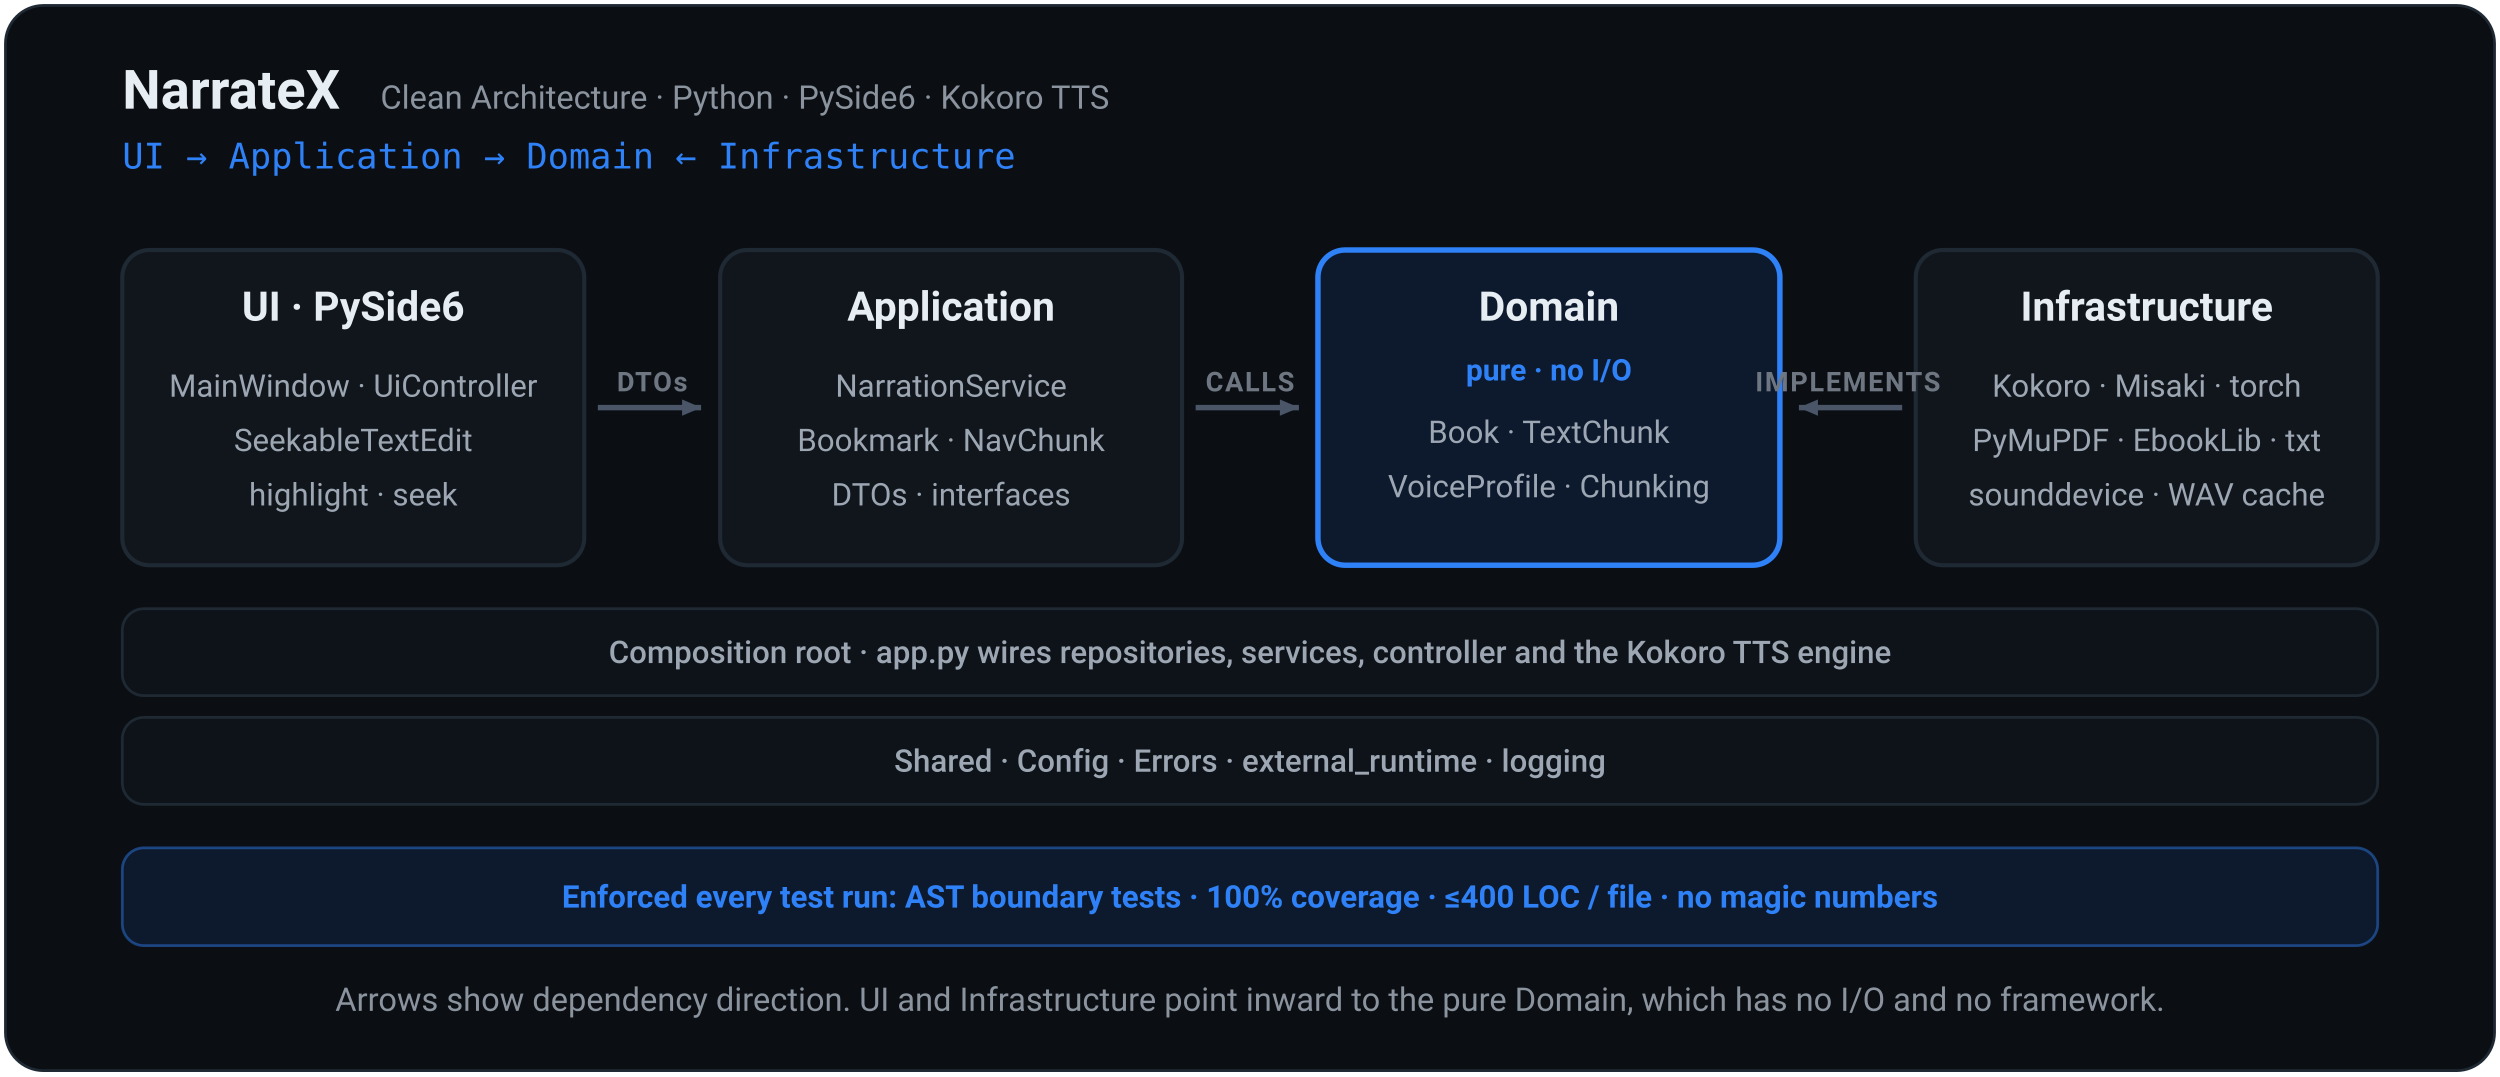
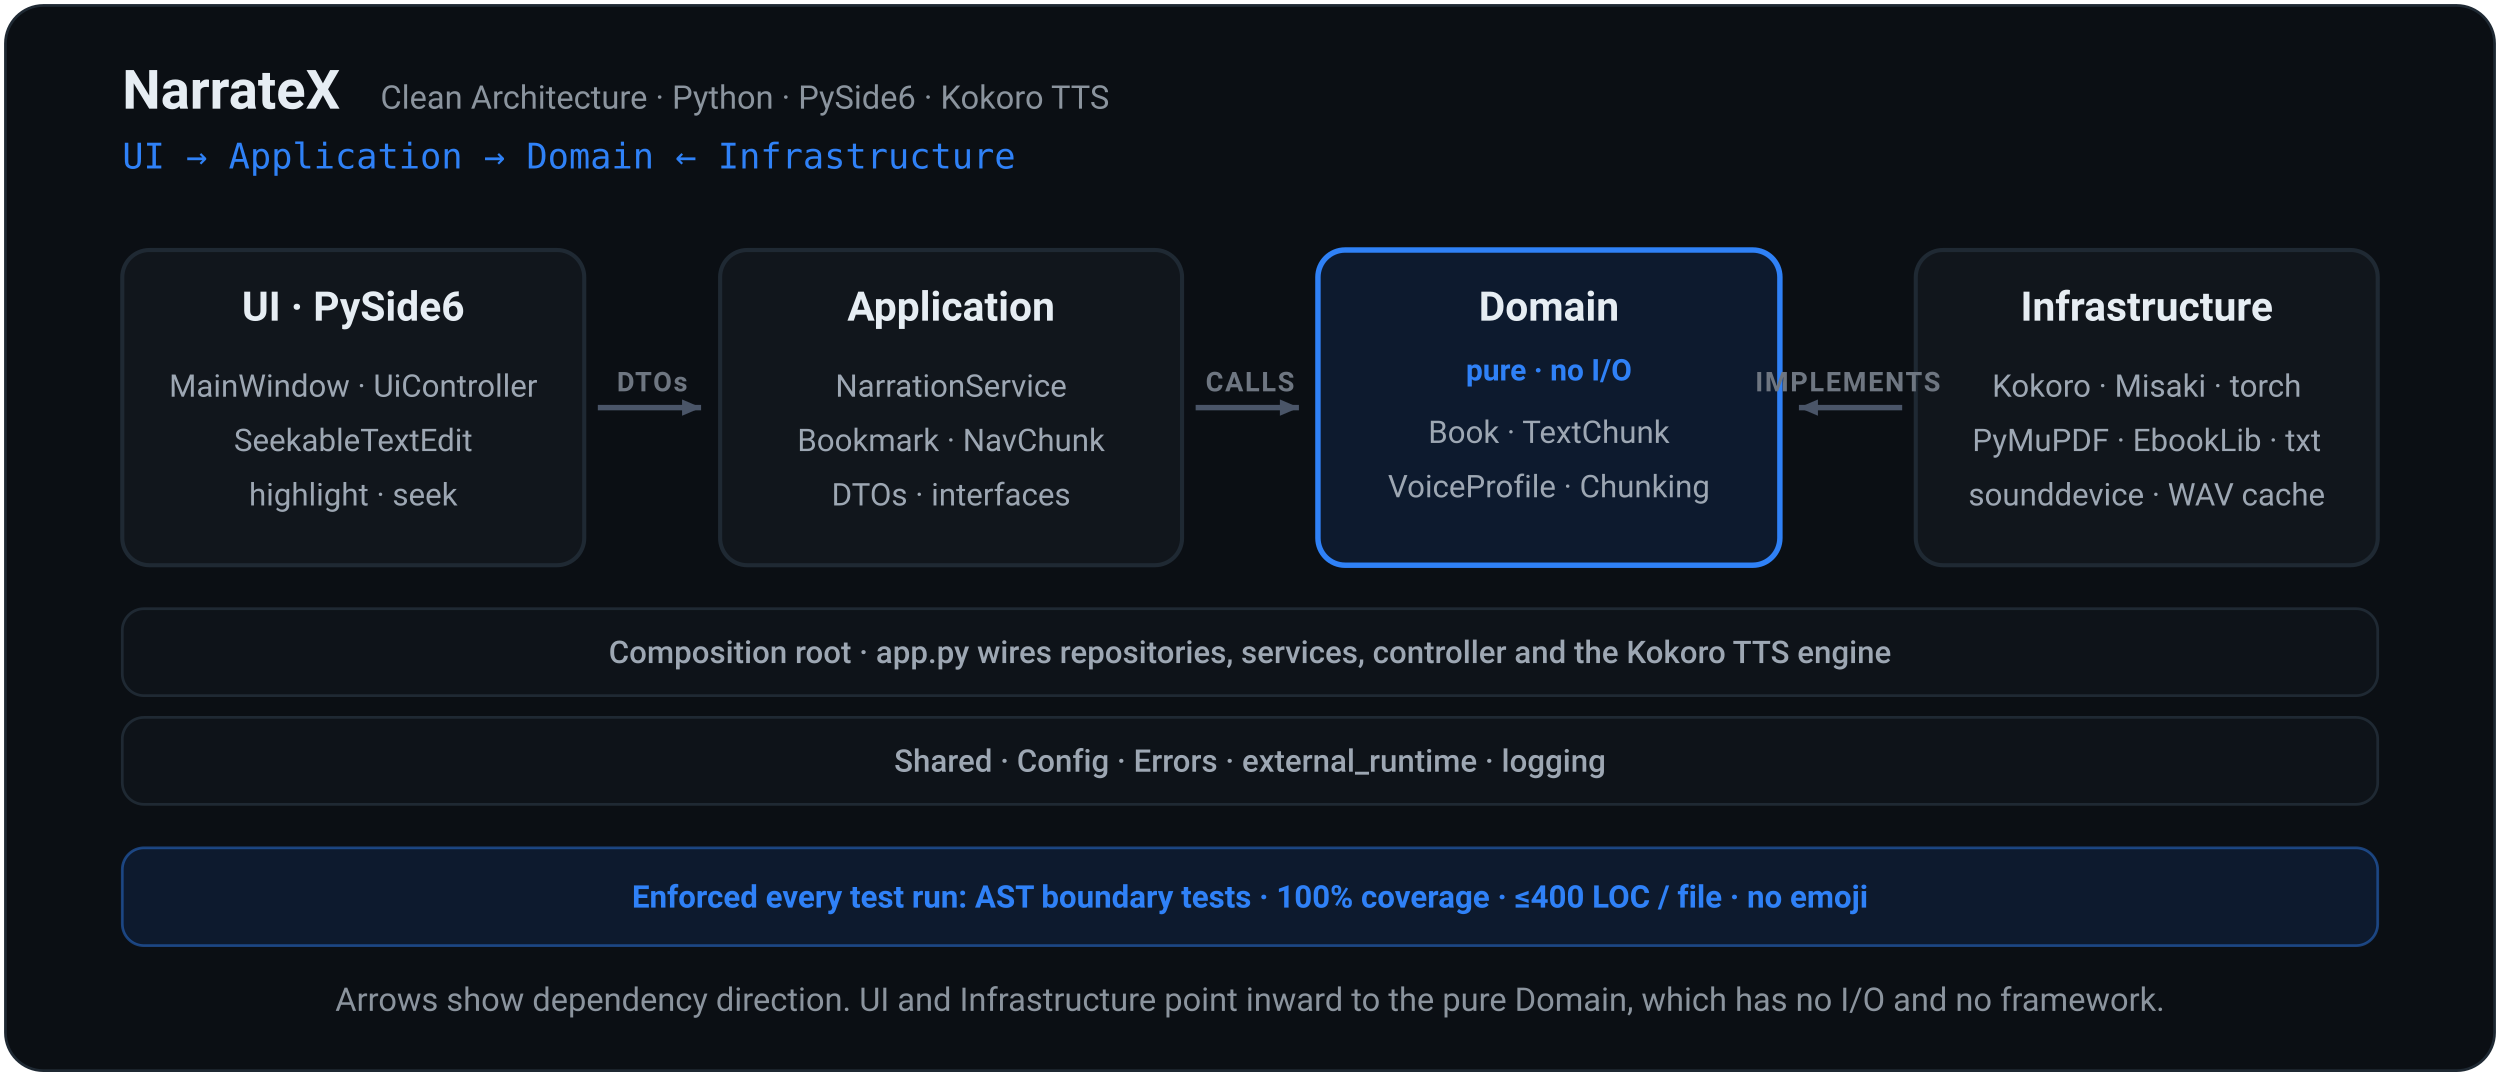
<svg xmlns="http://www.w3.org/2000/svg" viewBox="0 0 920 396" role="img">
  <defs>
    <marker id="nx-ah" markerWidth="10" markerHeight="10" refX="7" refY="3" orient="auto" markerUnits="userSpaceOnUse">
      <path d="M0,0 L7,3 L0,6 Z" fill="#4a5568" />
    </marker>
    <style>
text{font-family:ui-sans-serif,-apple-system,"Segoe UI",Roboto,Helvetica,Arial,sans-serif}
.h1{font-size:20px;font-weight:700;fill:#e6edf3}
.cap{font-size:12px;fill:#8b949e}
.h2{font-size:13px;font-weight:500;fill:#2f81f7;font-family:ui-monospace,"SF Mono",Menlo,Consolas,monospace}
.box{fill:#11161c;stroke:#1f2933;stroke-width:1.5}
.core{fill:#0d1a2e;stroke:#2f81f7;stroke-width:2}
.ttl{font-size:15px;font-weight:600;fill:#e6edf3}
.sub{font-size:11.5px;fill:#9da7b3}
.acc{font-size:11px;font-weight:600;fill:#2f81f7}
.lbl{font-size:10px;font-weight:600;fill:#6e7681;letter-spacing:.06em}
.band{fill:#0e1319;stroke:#1f2933;stroke-width:1}
.bandtx{font-size:11.5px;font-weight:500;fill:#9da7b3}
.foot{fill:#0d1a2e;stroke:#2f81f7;stroke-opacity:.45;stroke-width:1}
.foottx{font-size:11.5px;font-weight:600;fill:#2f81f7}
.arrow{stroke:#4a5568;stroke-width:2;fill:none}
</style>
  </defs>
  <rect x="2" y="2" width="916" height="392" rx="14" fill="#0b0f14" stroke="#1f2933" />
  <text class="h1" x="45" y="40">NarrateX</text>
  <text class="cap" x="140" y="40">Clean Architecture · Python · PySide6 · Kokoro TTS</text>
  <text class="h2" x="45" y="62">UI  →  Application  →  Domain  ←  Infrastructure</text>
  <rect class="box" x="45" y="92" width="170" height="116" rx="10" />
  <text class="ttl" x="130" y="118" text-anchor="middle">UI · PySide6</text>
  <text class="sub" x="130" y="146" text-anchor="middle">MainWindow · UiController</text>
  <text class="sub" x="130" y="166" text-anchor="middle">SeekableTextEdit</text>
  <text class="sub" x="130" y="186" text-anchor="middle">highlight · seek</text>
  <rect class="box" x="265" y="92" width="170" height="116" rx="10" />
  <text class="ttl" x="350" y="118" text-anchor="middle">Application</text>
  <text class="sub" x="350" y="146" text-anchor="middle">NarrationService</text>
  <text class="sub" x="350" y="166" text-anchor="middle">Bookmark · NavChunk</text>
  <text class="sub" x="350" y="186" text-anchor="middle">DTOs · interfaces</text>
  <rect class="core" x="485" y="92" width="170" height="116" rx="10" />
  <text class="ttl" x="570" y="118" text-anchor="middle">Domain</text>
  <text class="acc" x="570" y="140" text-anchor="middle">pure · no I/O</text>
  <text class="sub" x="570" y="163" text-anchor="middle">Book · TextChunk</text>
  <text class="sub" x="570" y="183" text-anchor="middle">VoiceProfile · Chunking</text>
  <rect class="box" x="705" y="92" width="170" height="116" rx="10" />
  <text class="ttl" x="790" y="118" text-anchor="middle">Infrastructure</text>
  <text class="sub" x="790" y="146" text-anchor="middle">Kokoro · Misaki · torch</text>
  <text class="sub" x="790" y="166" text-anchor="middle">PyMuPDF · EbookLib · txt</text>
  <text class="sub" x="790" y="186" text-anchor="middle">sounddevice · WAV cache</text>
  <text class="lbl" x="240" y="144" text-anchor="middle">DTOs</text>
  <line class="arrow" x1="220" y1="150" x2="258" y2="150" marker-end="url(#nx-ah)" />
  <text class="lbl" x="460" y="144" text-anchor="middle">CALLS</text>
  <line class="arrow" x1="440" y1="150" x2="478" y2="150" marker-end="url(#nx-ah)" />
  <text class="lbl" x="680" y="144" text-anchor="middle">IMPLEMENTS</text>
  <line class="arrow" x1="700" y1="150" x2="662" y2="150" marker-end="url(#nx-ah)" />
  <rect class="band" x="45" y="224" width="830" height="32" rx="8" />
  <text class="bandtx" x="460" y="244" text-anchor="middle">Composition root · app.py wires repositories, services, controller and the Kokoro TTS engine</text>
  <rect class="band" x="45" y="264" width="830" height="32" rx="8" />
  <text class="bandtx" x="460" y="284" text-anchor="middle">Shared · Config · Errors · external_runtime · logging</text>
  <rect class="foot" x="45" y="312" width="830" height="36" rx="8" />
-   <text class="foottx" x="460" y="334" text-anchor="middle">Enforced every test run:   AST boundary tests   ·   100% coverage   ·   ≤400 LOC / file   ·   no magic numbers</text>
+   <text class="foottx" x="460" y="334" text-anchor="middle">Enforced every test run:   AST boundary tests   ·   100% coverage   ·   ≤400 LOC / file   ·   no emoji</text>
  <text class="cap" x="460" y="372" text-anchor="middle">Arrows show dependency direction. UI and Infrastructure point inward to the pure Domain, which has no I/O and no framework.</text>
</svg>
